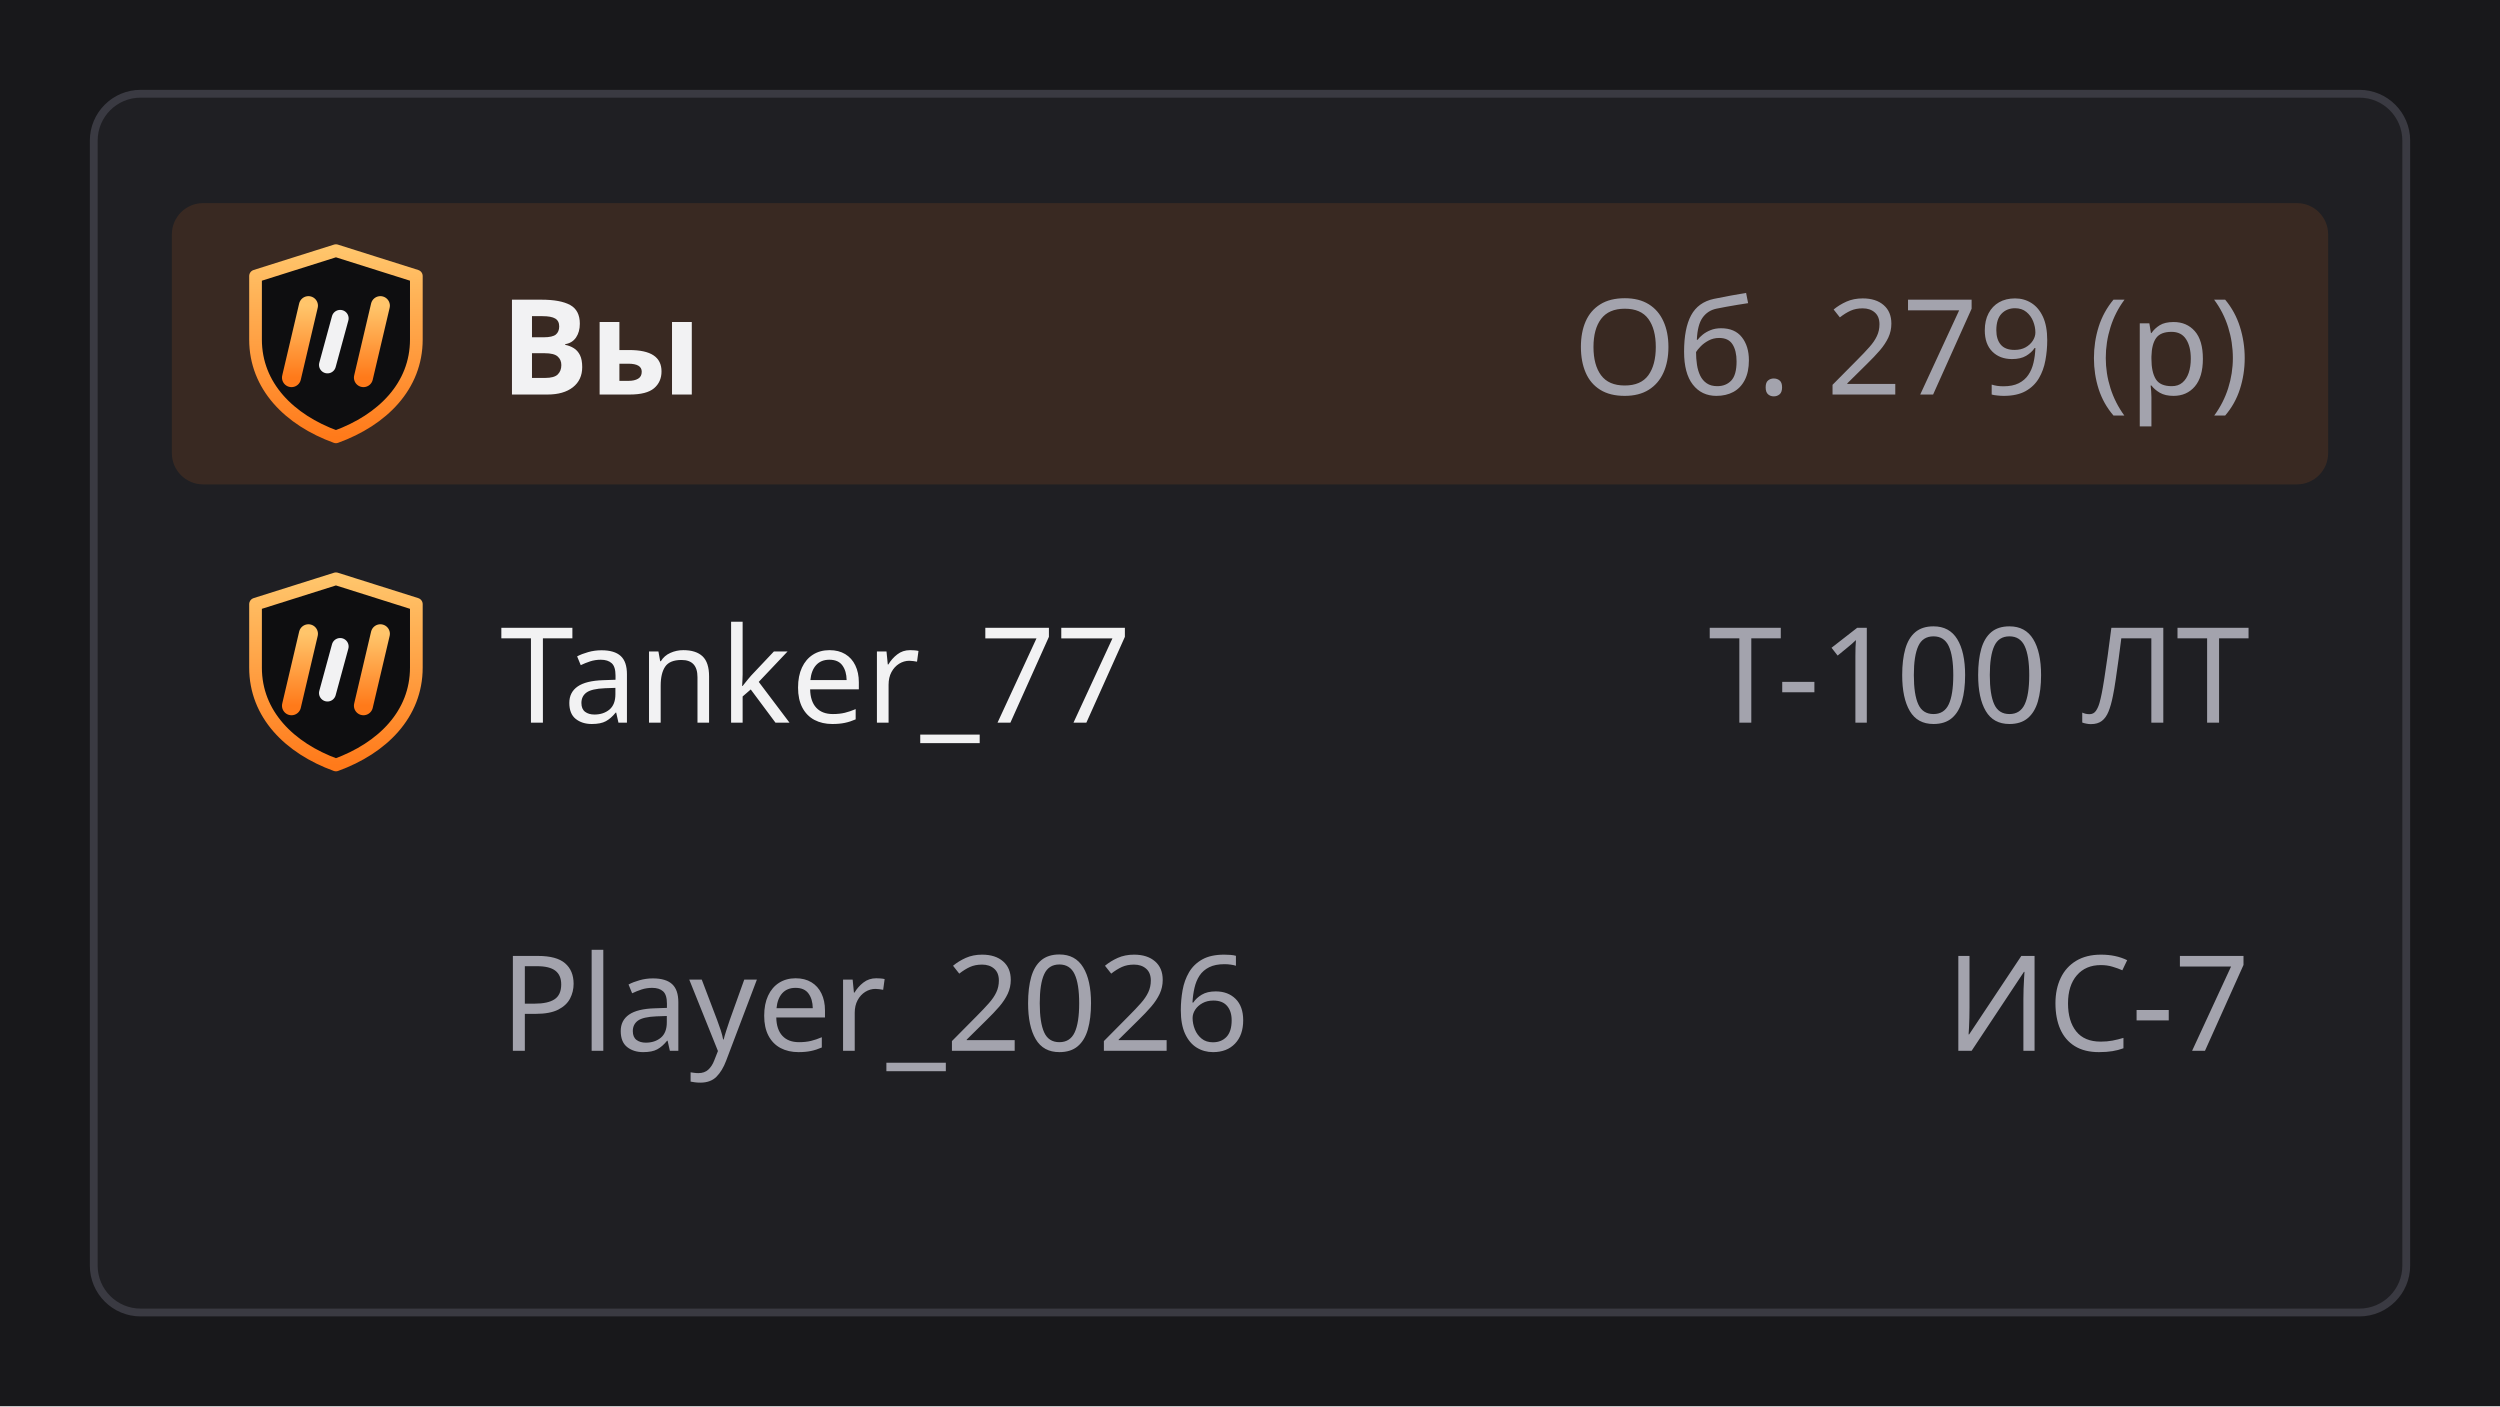
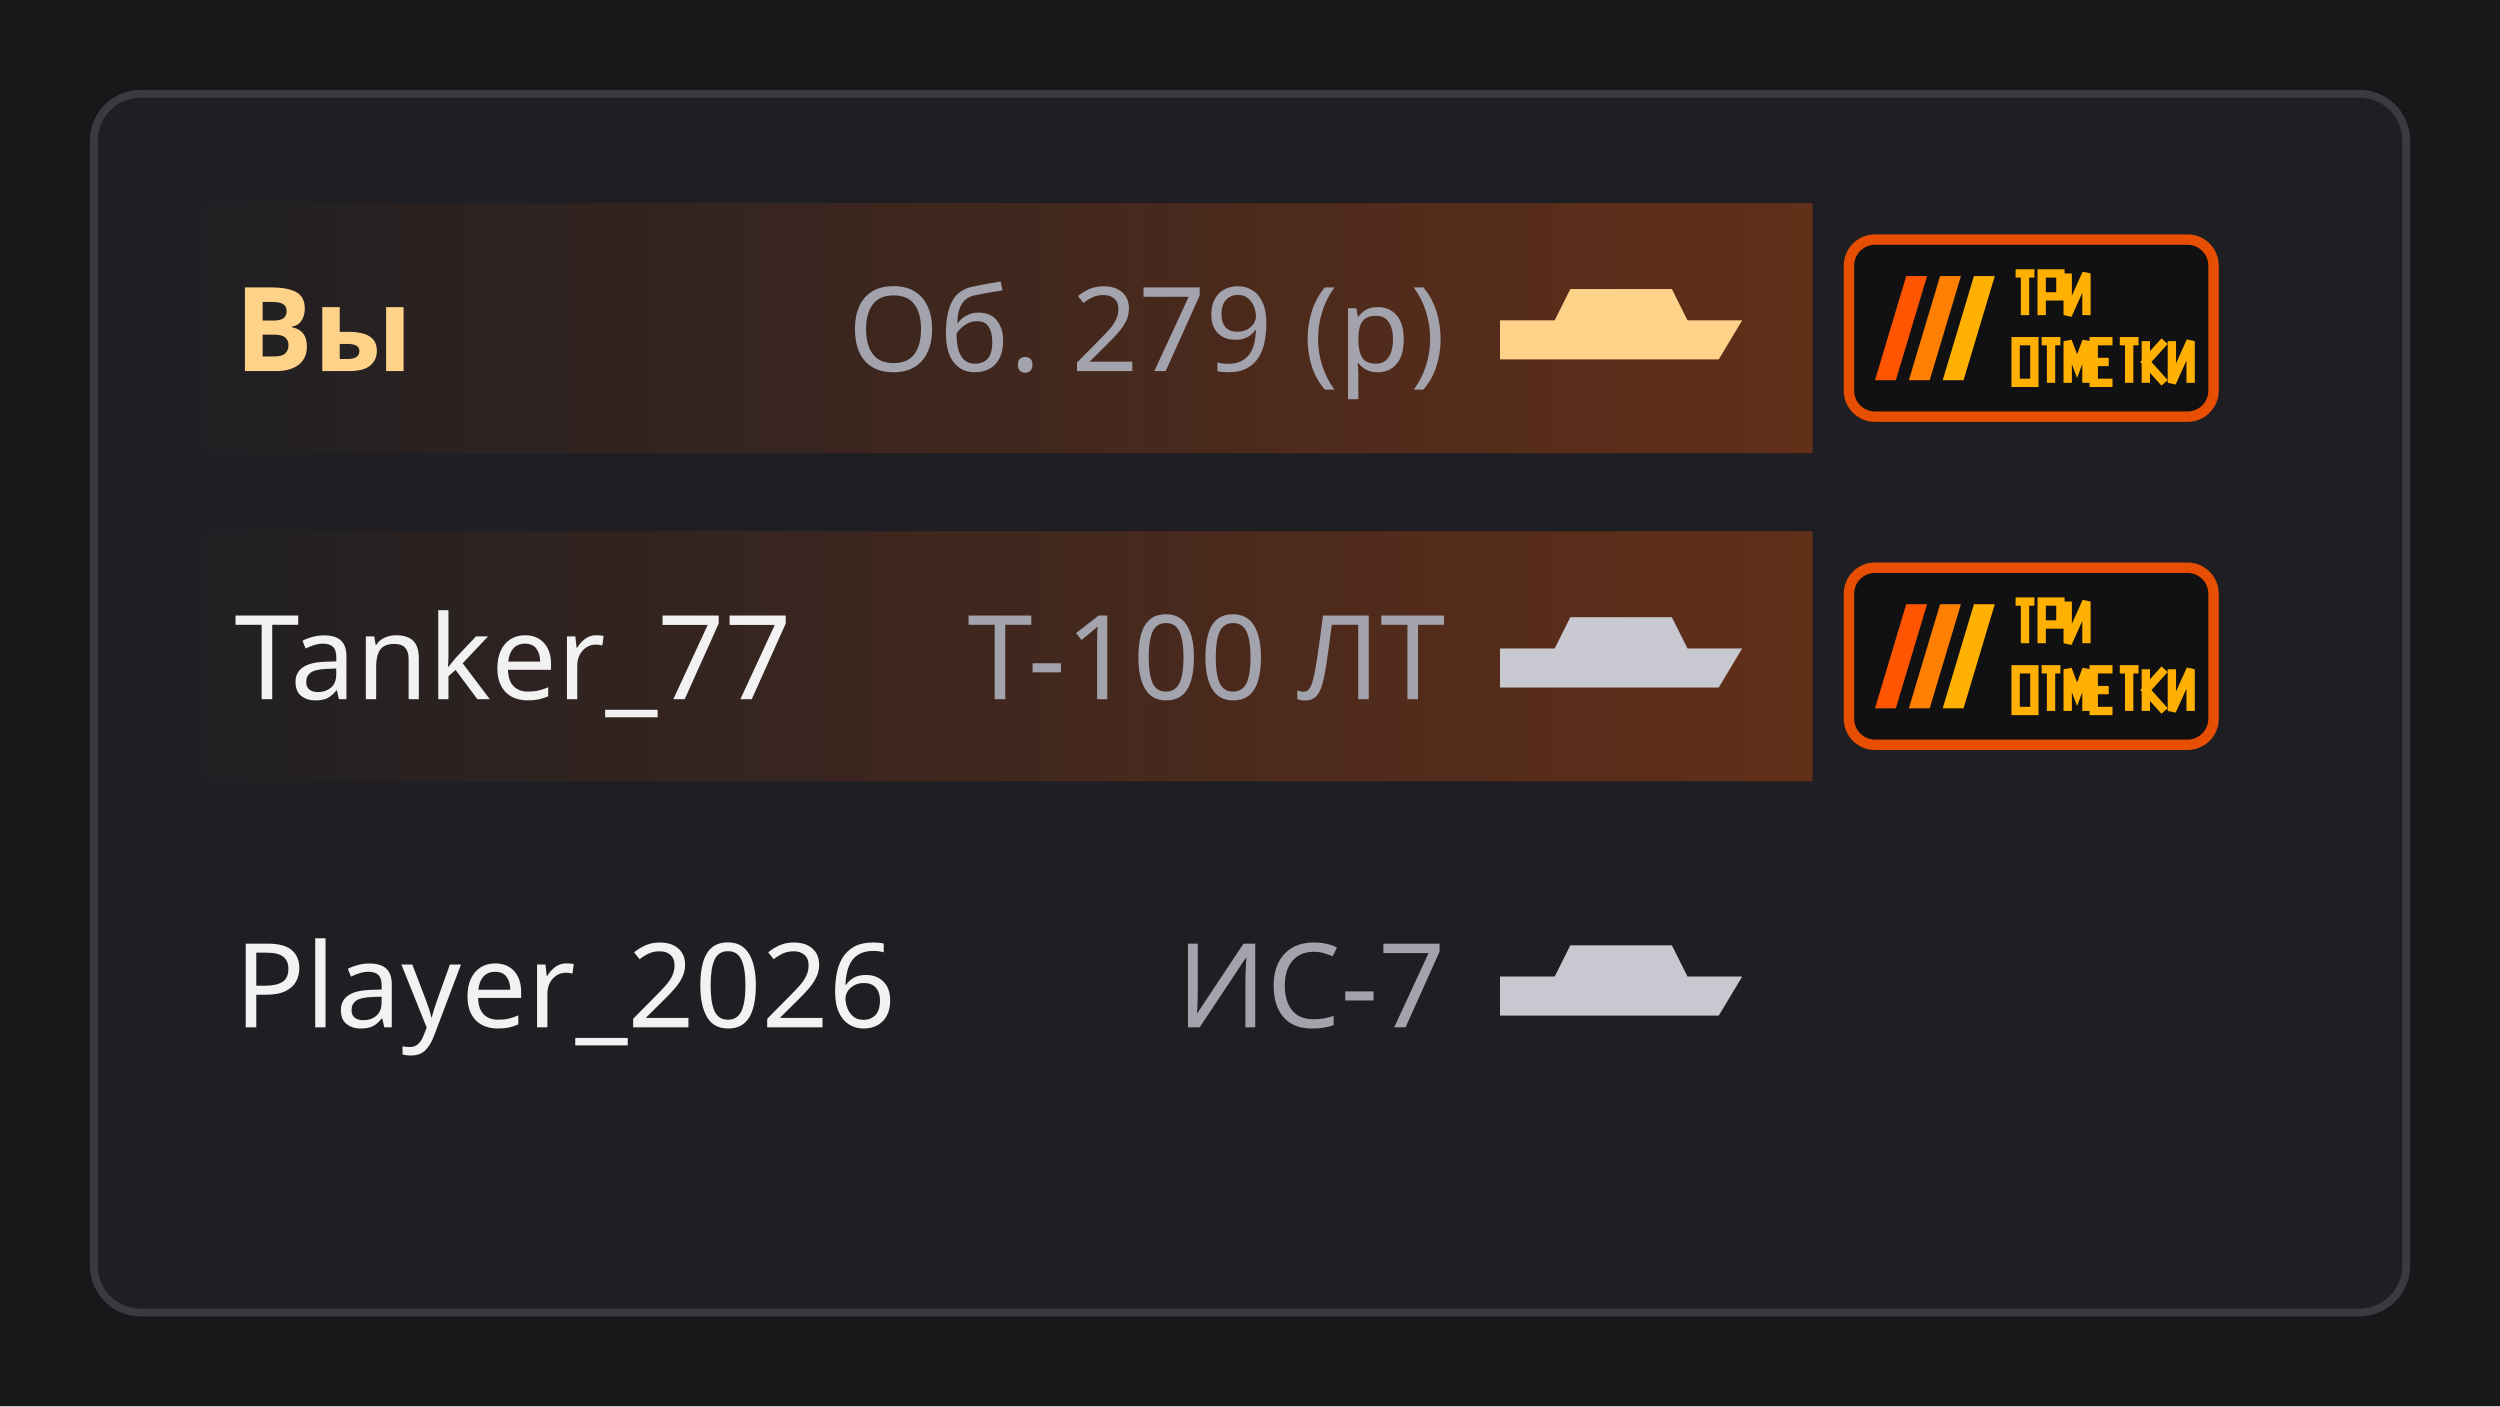
<svg xmlns="http://www.w3.org/2000/svg" width="640" height="360" viewBox="0 0 640 360" font-family="Fira Sans">
  <defs>
-     <linearGradient id="g" x1="0" y1="0" x2="0" y2="1">
-       <stop offset="0" stop-color="#ffc56b" />
-       <stop offset="1" stop-color="#ff7a1a" />
+     <linearGradient id="h" x1="0" y1="0" x2="1" y2="0">
+       <stop offset="0" stop-color="#ff5500" stop-opacity="0" />
+       <stop offset="1" stop-color="#ff5500" stop-opacity=".3" />
    </linearGradient>
-     <symbol id="b" viewBox="0 0 96 96">
-       <path d="M48 4L86 16V46C86 68 70 84 48 92C26 84 10 68 10 46V16Z" fill="#0e0e10" stroke="url(#g)" stroke-width="6" stroke-linejoin="round" />
-       <path d="M27 64L35 30M61 64L69 30" stroke="url(#g)" stroke-width="9" stroke-linecap="round" />
-       <path d="M44 58L50 36" stroke="#f2f2f3" stroke-width="8" stroke-linecap="round" />
+     <symbol id="p" viewBox="0 0 72 36">
+       <rect x="1" y="1" width="70" height="34" rx="5" fill="#0e0e10" fill-opacity="0.82" stroke="#ff5500" stroke-opacity="0.9" stroke-width="2" />
+       <path d="M6,28H10L16,8H12Z" fill="#ff5500" />
+       <path d="M12.5,28H16.5L22.5,8H18.5Z" fill="#ff7f00" />
+       <path d="M19,28H23L29,8H25Z" fill="#ffb000" />
+       <path d="M33,7.5H36.6M34.8,7.5V15.5M38,15.5V7.5H41.6V11.9H38M43,7.5V15.5L46.6,7.5V15.5" fill="none" stroke="#ffb000" stroke-width="1.6" />
+       <path d="M33,20.5H36.6V28.5H33ZM38,20.5H41.6M39.8,20.5V28.5M43,28.5V20.5L44.8,25.3L46.6,20.5V28.5M51.6,20.5H48V28.5H51.6M48,24.5H50.88M53,20.5H56.6M54.8,20.5V28.5M58,20.5V28.5M61.6,20.5L58,24.5L61.6,28.5M63,20.5V28.5L66.6,20.5V28.5" fill="none" stroke="#ffb000" stroke-width="1.6" />
    </symbol>
  </defs>
  <rect width="640" height="360" fill="#18181b" />
  <rect x="24" y="24" width="592" height="312" rx="12" fill="#1f1f23" stroke="#3a3a42" stroke-width="2" />
-   <g font-size="34">
-     <rect x="44" y="52" width="552" height="72" rx="8" fill="#ff7a1a" fill-opacity=".12" />
-     <use href="#b" x="60" y="62" width="52" height="52" />
-     <text x="128" y="101" fill="#f2f2f3" font-weight="700">Вы</text>
-     <text x="576" y="101" fill="#a3a3ad" text-anchor="end">Об. 279 (р)</text>
-     <use href="#b" x="60" y="146" width="52" height="52" />
-     <text x="128" y="185" fill="#f2f2f3">Tanker_77</text>
-     <text x="576" y="185" fill="#a3a3ad" text-anchor="end">Т-100 ЛТ</text>
-     <text x="128" y="269" fill="#a3a3ad">Player_2026</text>
-     <text x="576" y="269" fill="#a3a3ad" text-anchor="end">ИС-7</text>
+   <g font-size="30">
+     <rect x="44" y="52" width="420" height="64" fill="url(#h)" />
+     <text x="60" y="95" fill="#ffd28a" font-weight="700">Вы</text>
+     <text x="370" y="95" fill="#a3a3ad" text-anchor="end">Об. 279 (р)</text>
+     <path d="M384 92h56l6-10h-14l-4-8h-26l-4 8h-14z" fill="#ffd28a" />
+     <use href="#p" x="472" y="60" width="96" height="48" />
+     <rect x="44" y="136" width="420" height="64" fill="url(#h)" />
+     <text x="60" y="179" fill="#f2f2f3" font-weight="400">Tanker_77</text>
+     <text x="370" y="179" fill="#a3a3ad" text-anchor="end">Т-100 ЛТ</text>
+     <path d="M384 176h56l6-10h-14l-4-8h-26l-4 8h-14z" fill="#c8c8d0" />
+     <use href="#p" x="472" y="144" width="96" height="48" />
+     <text x="60" y="263" fill="#f2f2f3" font-weight="400">Player_2026</text>
+     <text x="370" y="263" fill="#a3a3ad" text-anchor="end">ИС-7</text>
+     <path d="M384 260h56l6-10h-14l-4-8h-26l-4 8h-14z" fill="#c8c8d0" />
  </g>
</svg>
